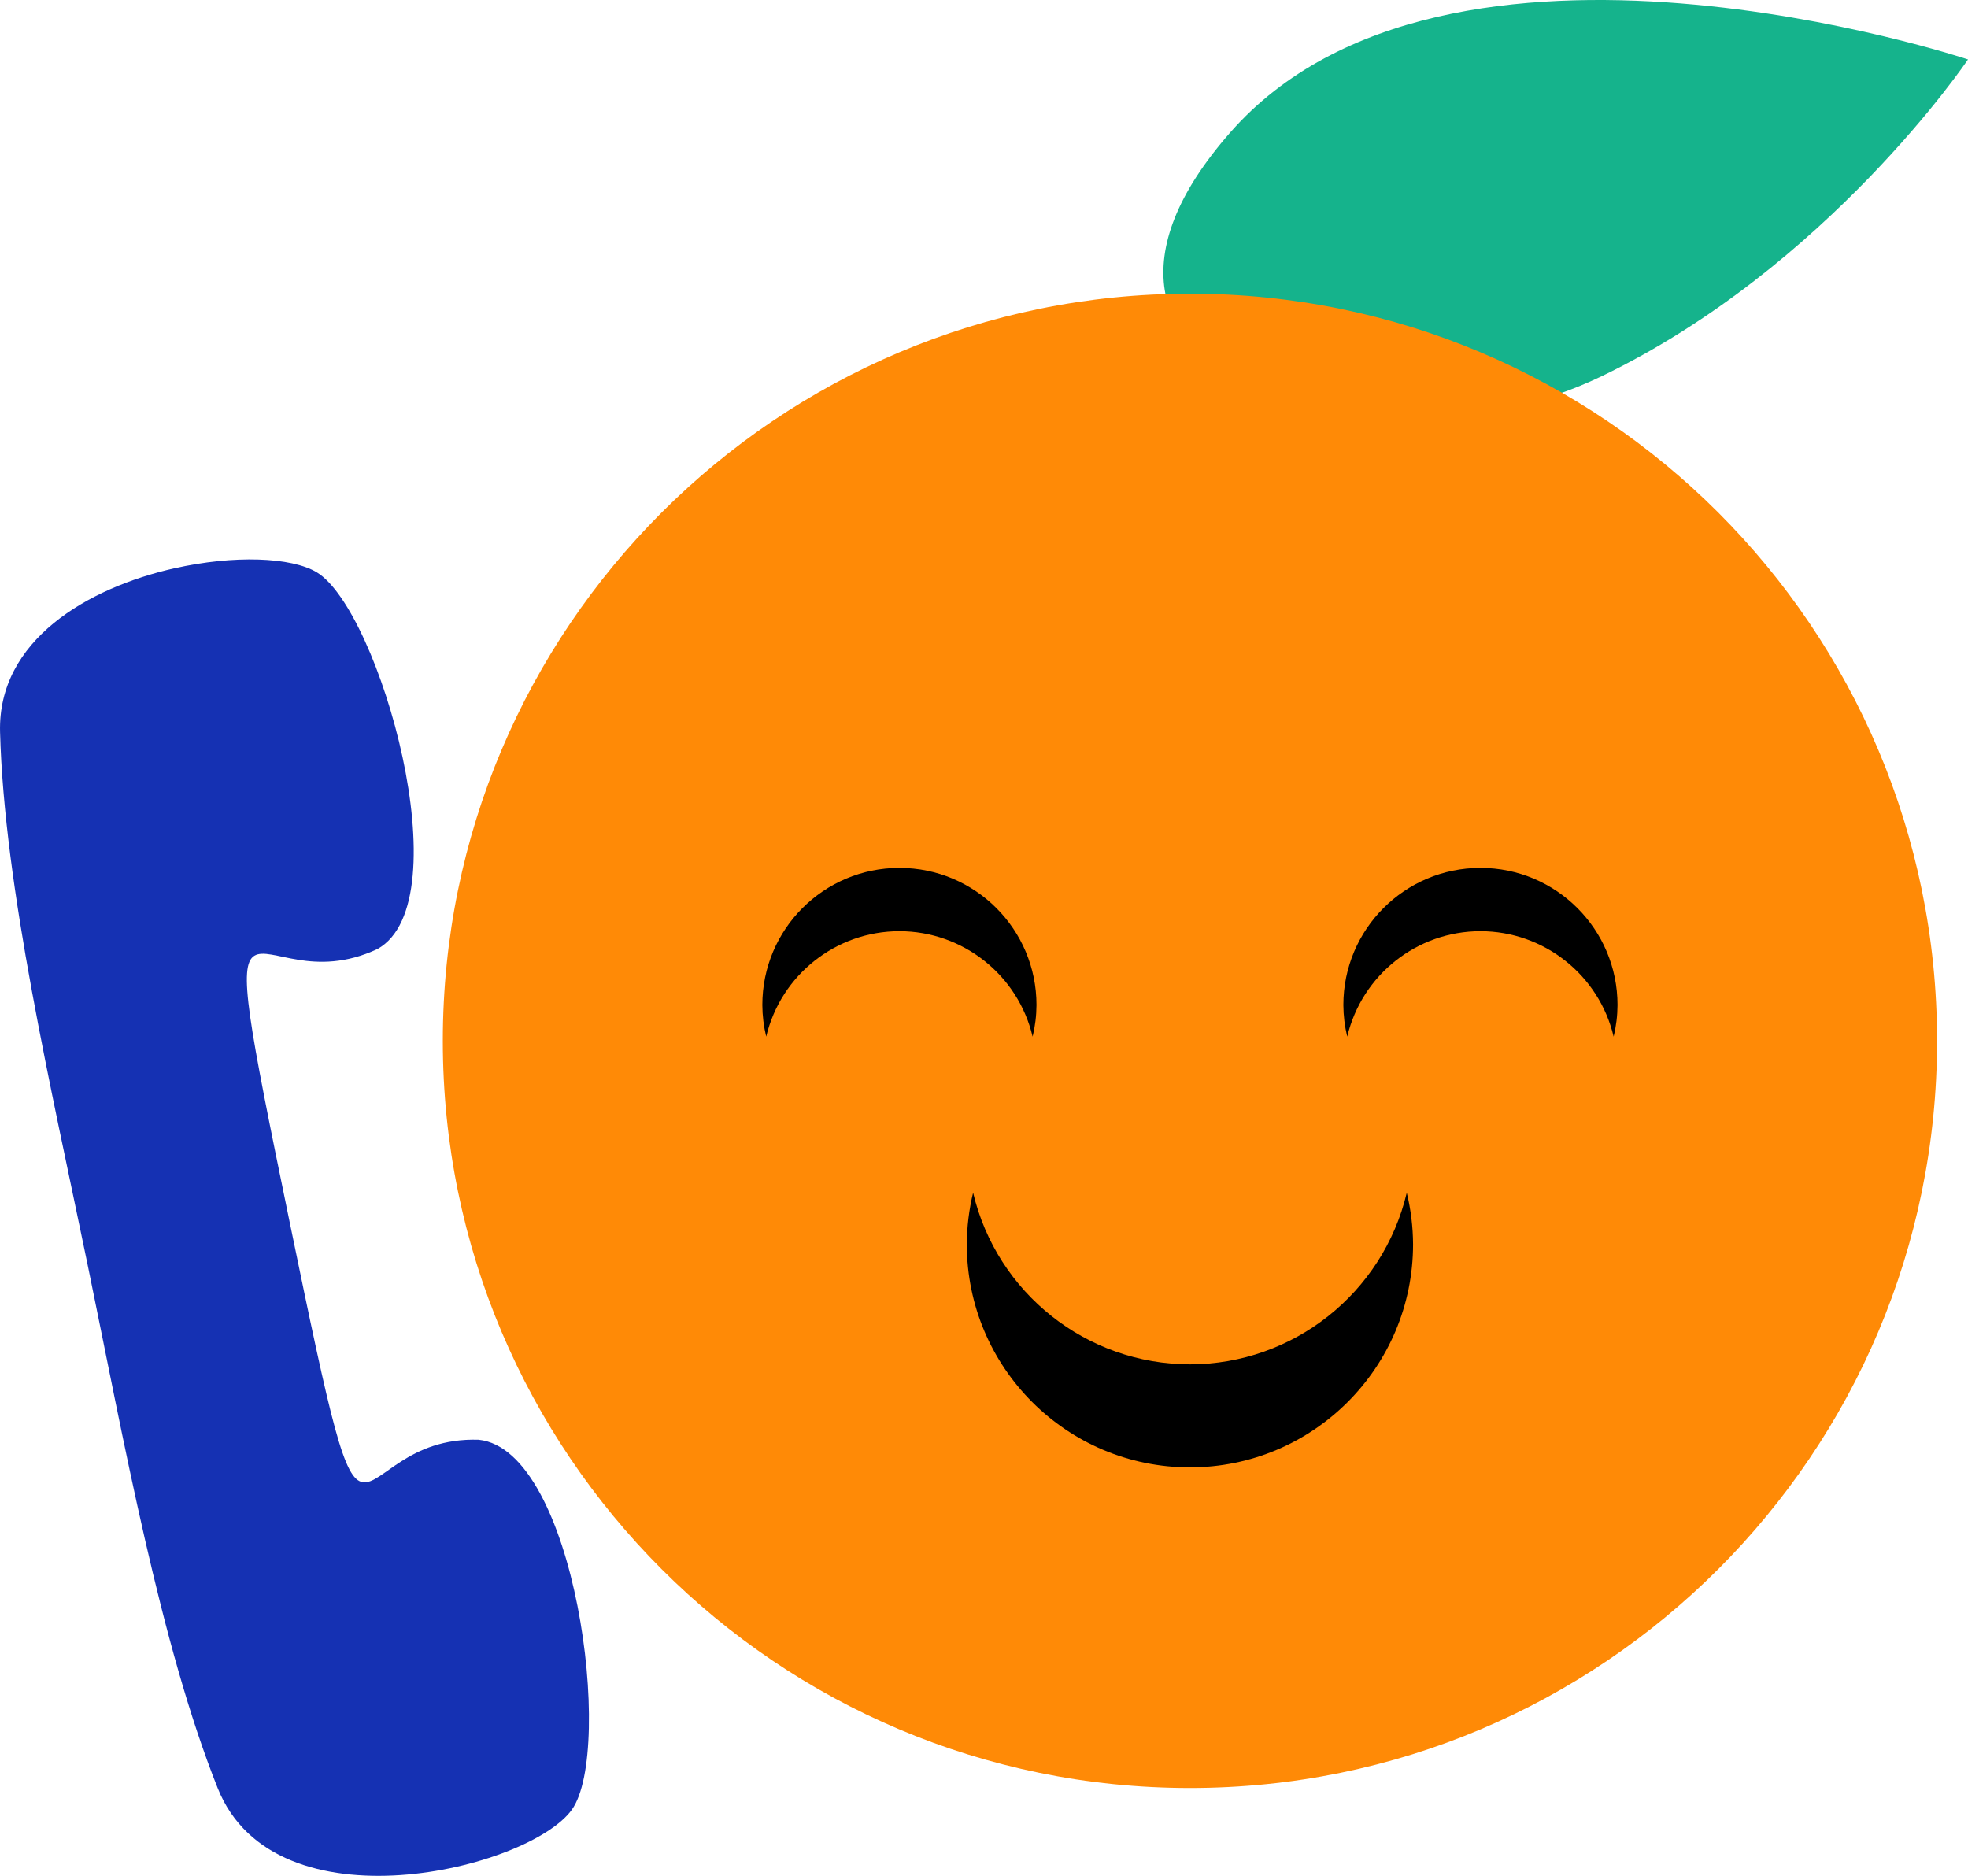
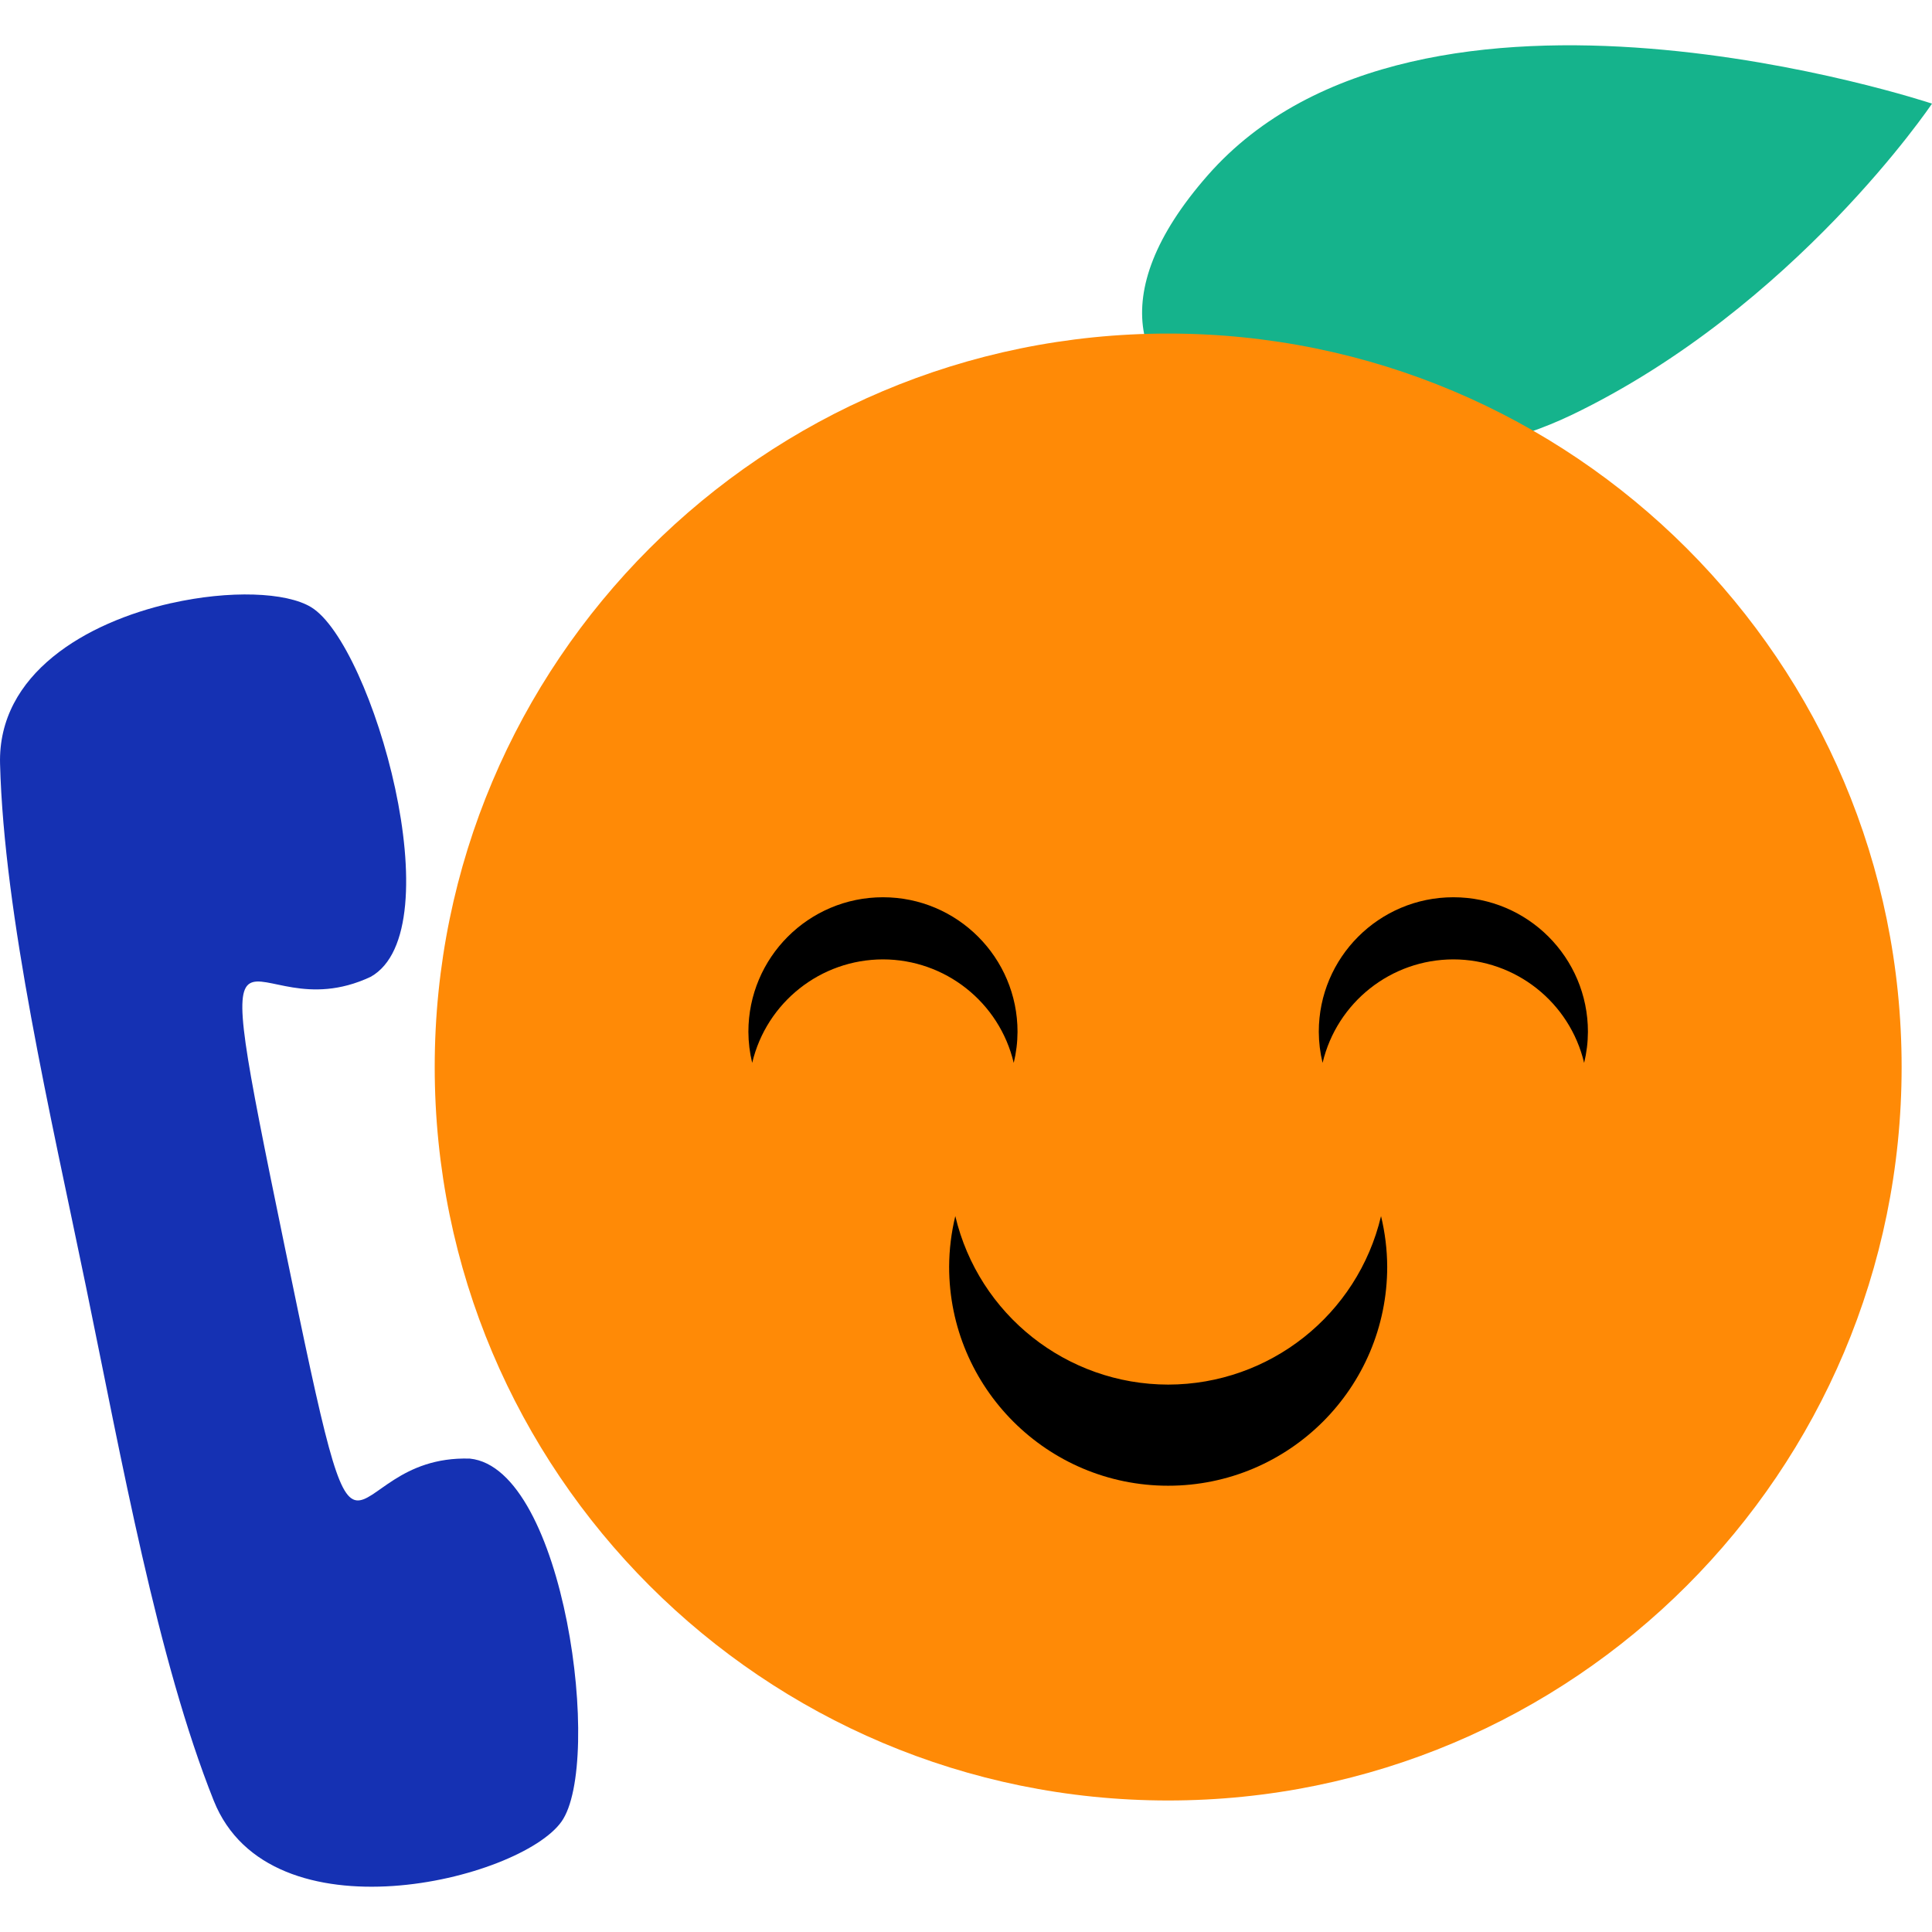
- <svg xmlns="http://www.w3.org/2000/svg" width="131.423mm" height="125.263mm" viewBox="0 0 131.423 125.263" version="1.1" id="svg24804">
+ <svg xmlns="http://www.w3.org/2000/svg" width="131.423mm" height="131.423mm" viewBox="0 0 131.423 131.423" version="1.1" id="svg24804">
  <defs id="defs24798" />
-   <g id="layer1" transform="translate(-31.05016,-26.4816)">
-     <path style="fill:#15b38c;fill-opacity:1;stroke:none;stroke-width:0.182px;stroke-linecap:butt;stroke-linejoin:miter;stroke-opacity:1" d="m 137.961,51.628 c 15.193,-7.307 24.513,-21.177 24.513,-21.177 0,0 -34.799,-11.607 -49.269,4.876 -14.47,16.484 9.563,23.608 24.755,16.3 z" id="path1592-7-4" />
-     <circle r="49.893" cy="95.985" cx="110.514" id="path815-3-0-6-4-4" style="opacity:1;fill:#ff8a06;fill-opacity:1;stroke:none;stroke-width:11;stroke-linecap:round;stroke-linejoin:round;stroke-miterlimit:4;stroke-dasharray:none;stroke-opacity:1;paint-order:fill markers stroke" />
-     <g id="g2007" transform="translate(152.101,-506.7003)">
-       <path id="path1611-2-3" d="m -60.988,591.137 a 9.154,9.154 0 0 0 -9.154,9.154 9.154,9.154 0 0 0 0.258,2.112 9.154,9.154 0 0 1 8.896,-7.04 9.154,9.154 0 0 1 8.896,7.042 9.154,9.154 0 0 0 0.258,-2.114 9.154,9.154 0 0 0 -9.154,-9.154 z" style="opacity:1;fill:#000000;fill-opacity:1;stroke:none;stroke-width:6.758;stroke-linecap:round;stroke-linejoin:round;stroke-miterlimit:4;stroke-dasharray:none;stroke-opacity:1;paint-order:fill markers stroke" />
-       <path id="path1611-6-54-0" d="m -41.587,631.167 a 14.9,14.9 0 0 0 14.9,-14.9 14.9,14.9 0 0 0 -0.42,-3.438 14.9,14.9 0 0 1 -14.48,11.459 14.9,14.9 0 0 1 -14.48,-11.462 14.9,14.9 0 0 0 -0.42,3.441 14.9,14.9 0 0 0 14.9,14.9 z" style="opacity:1;fill:#000000;fill-opacity:1;stroke:none;stroke-width:11;stroke-linecap:round;stroke-linejoin:round;stroke-miterlimit:4;stroke-dasharray:none;stroke-opacity:1;paint-order:fill markers stroke" />
-       <path id="path1611-1-7-7" d="m -22.187,591.137 a 9.154,9.154 0 0 0 -9.154,9.154 9.154,9.154 0 0 0 0.258,2.112 9.154,9.154 0 0 1 8.896,-7.04 9.154,9.154 0 0 1 8.896,7.042 9.154,9.154 0 0 0 0.258,-2.114 9.154,9.154 0 0 0 -9.154,-9.154 z" style="opacity:1;fill:#000000;fill-opacity:1;stroke:none;stroke-width:6.758;stroke-linecap:round;stroke-linejoin:round;stroke-miterlimit:4;stroke-dasharray:none;stroke-opacity:1;paint-order:fill markers stroke" />
+   <g id="layer1" transform="translate(-31.05016,-20.3211)">
+     <g id="g25393" transform="translate(9.3699727e-7,-3.080253)">
+       <path id="path1592-7-4" d="m 137.961,51.628 c 15.193,-7.307 24.513,-21.177 24.513,-21.177 0,0 -34.799,-11.607 -49.269,4.876 -14.47,16.484 9.563,23.608 24.755,16.3 z" style="fill:#15b38c;fill-opacity:1;stroke:none;stroke-width:0.182px;stroke-linecap:butt;stroke-linejoin:miter;stroke-opacity:1" />
+       <circle style="opacity:1;fill:#ff8a06;fill-opacity:1;stroke:none;stroke-width:11;stroke-linecap:round;stroke-linejoin:round;stroke-miterlimit:4;stroke-dasharray:none;stroke-opacity:1;paint-order:fill markers stroke" id="path815-3-0-6-4-4" cx="110.514" cy="95.985" r="49.893" />
+       <g transform="translate(152.101,-506.7003)" id="g2007">
+         <path style="opacity:1;fill:#000000;fill-opacity:1;stroke:none;stroke-width:6.758;stroke-linecap:round;stroke-linejoin:round;stroke-miterlimit:4;stroke-dasharray:none;stroke-opacity:1;paint-order:fill markers stroke" d="m -60.988,591.137 a 9.154,9.154 0 0 0 -9.154,9.154 9.154,9.154 0 0 0 0.258,2.112 9.154,9.154 0 0 1 8.896,-7.04 9.154,9.154 0 0 1 8.896,7.042 9.154,9.154 0 0 0 0.258,-2.114 9.154,9.154 0 0 0 -9.154,-9.154 z" id="path1611-2-3" />
+         <path style="opacity:1;fill:#000000;fill-opacity:1;stroke:none;stroke-width:11;stroke-linecap:round;stroke-linejoin:round;stroke-miterlimit:4;stroke-dasharray:none;stroke-opacity:1;paint-order:fill markers stroke" d="m -41.587,631.167 a 14.9,14.9 0 0 0 14.9,-14.9 14.9,14.9 0 0 0 -0.42,-3.438 14.9,14.9 0 0 1 -14.48,11.459 14.9,14.9 0 0 1 -14.48,-11.462 14.9,14.9 0 0 0 -0.42,3.441 14.9,14.9 0 0 0 14.9,14.9 z" id="path1611-6-54-0" />
+         <path style="opacity:1;fill:#000000;fill-opacity:1;stroke:none;stroke-width:6.758;stroke-linecap:round;stroke-linejoin:round;stroke-miterlimit:4;stroke-dasharray:none;stroke-opacity:1;paint-order:fill markers stroke" d="m -22.187,591.137 a 9.154,9.154 0 0 0 -9.154,9.154 9.154,9.154 0 0 0 0.258,2.112 9.154,9.154 0 0 1 8.896,-7.04 9.154,9.154 0 0 1 8.896,7.042 9.154,9.154 0 0 0 0.258,-2.114 9.154,9.154 0 0 0 -9.154,-9.154 z" id="path1611-1-7-7" />
+       </g>
+       <path id="path2009-8-8" d="m 42.7,64.428 c -5.791,1.304 -11.809,4.808 -11.646,10.939 0.274,10.325 3.421,23.792 5.845,35.555 2.425,11.764 4.86,25.376 8.691,34.969 3.831,9.592 20.819,5.406 23.653,1.428 2.834,-3.979 0.237,-24.033 -6.228,-24.697 -9.401,-0.302 -7.009,12.698 -12.611,-14.482 -5.602,-27.18 -2.659,-14.294 5.856,-18.289 5.676,-3.166 0.131,-22.614 -4.046,-25.147 -1.697,-1.029 -5.552,-1.166 -9.515,-0.273 z" style="fill:#1531b3;fill-opacity:1;stroke:none;stroke-width:0.18px;stroke-linecap:butt;stroke-linejoin:miter;stroke-opacity:1" />
    </g>
-     <path style="fill:#1531b3;fill-opacity:1;stroke:none;stroke-width:0.18px;stroke-linecap:butt;stroke-linejoin:miter;stroke-opacity:1" d="m 42.7,64.428 c -5.791,1.304 -11.809,4.808 -11.646,10.939 0.274,10.325 3.421,23.792 5.845,35.555 2.425,11.764 4.86,25.376 8.691,34.969 3.831,9.592 20.819,5.406 23.653,1.428 2.834,-3.979 0.237,-24.033 -6.228,-24.697 -9.401,-0.302 -7.009,12.698 -12.611,-14.482 -5.602,-27.18 -2.659,-14.294 5.856,-18.289 5.676,-3.166 0.131,-22.614 -4.046,-25.147 -1.697,-1.029 -5.552,-1.166 -9.515,-0.273 z" id="path2009-8-8" />
  </g>
</svg>
